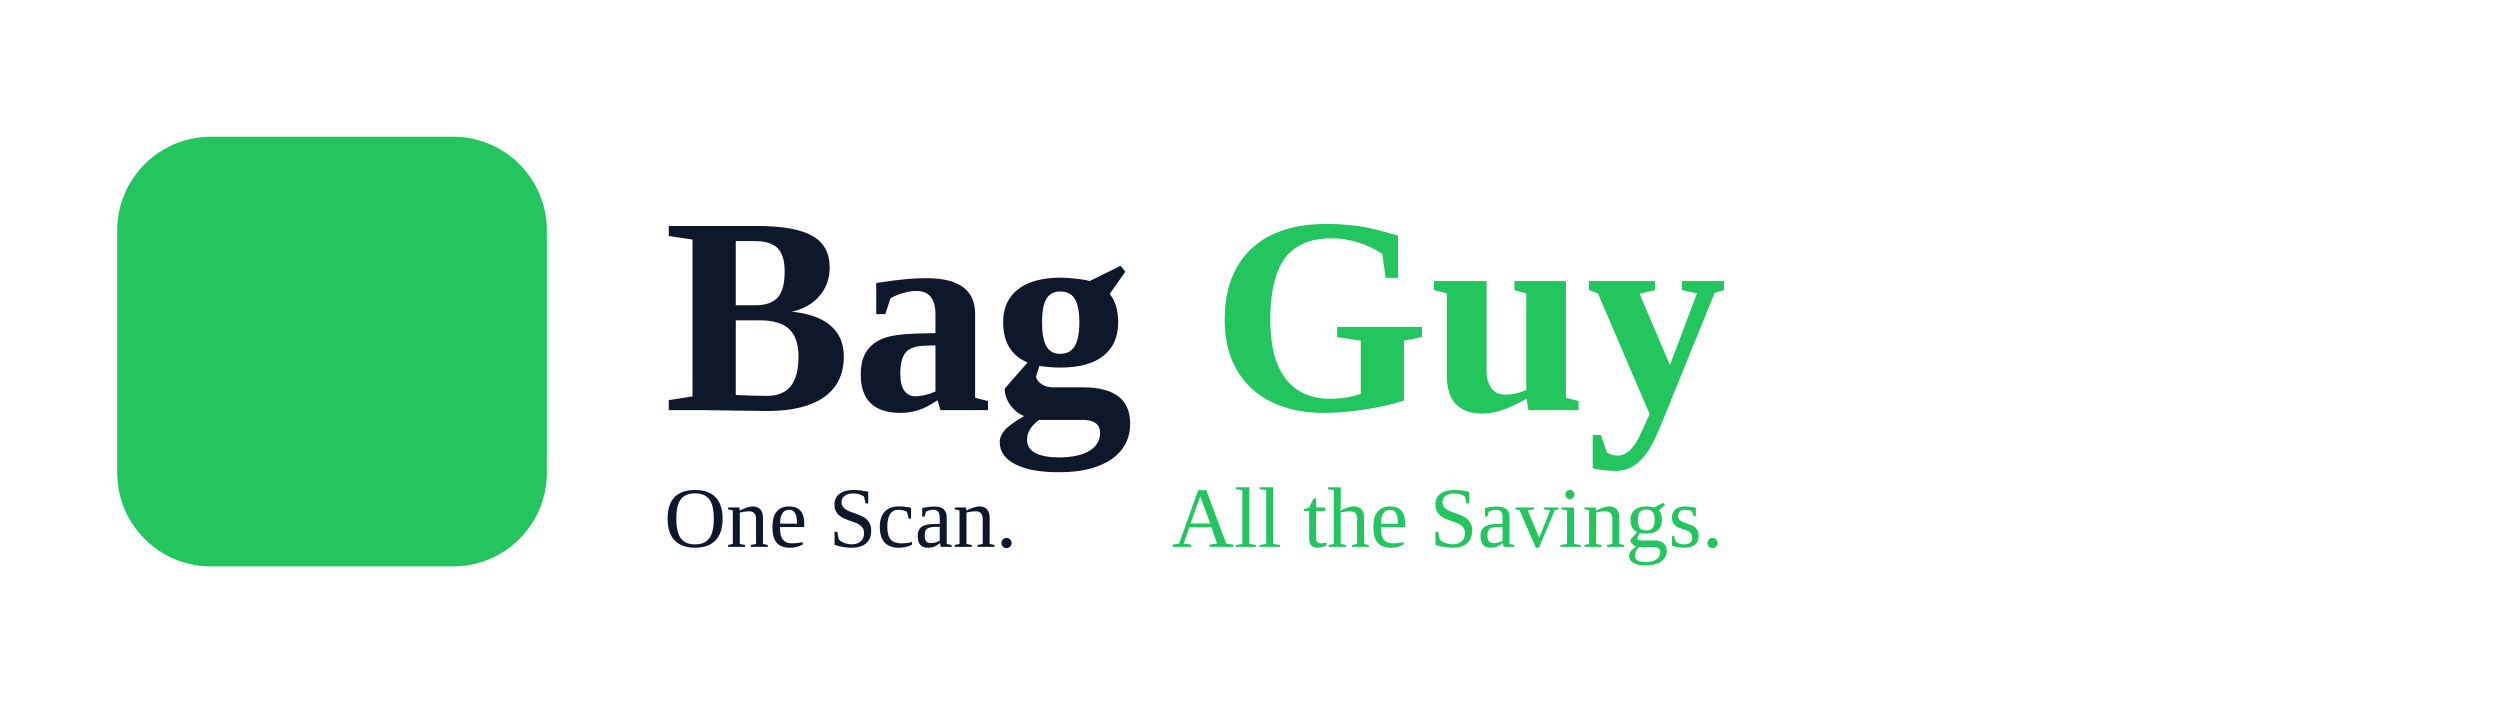
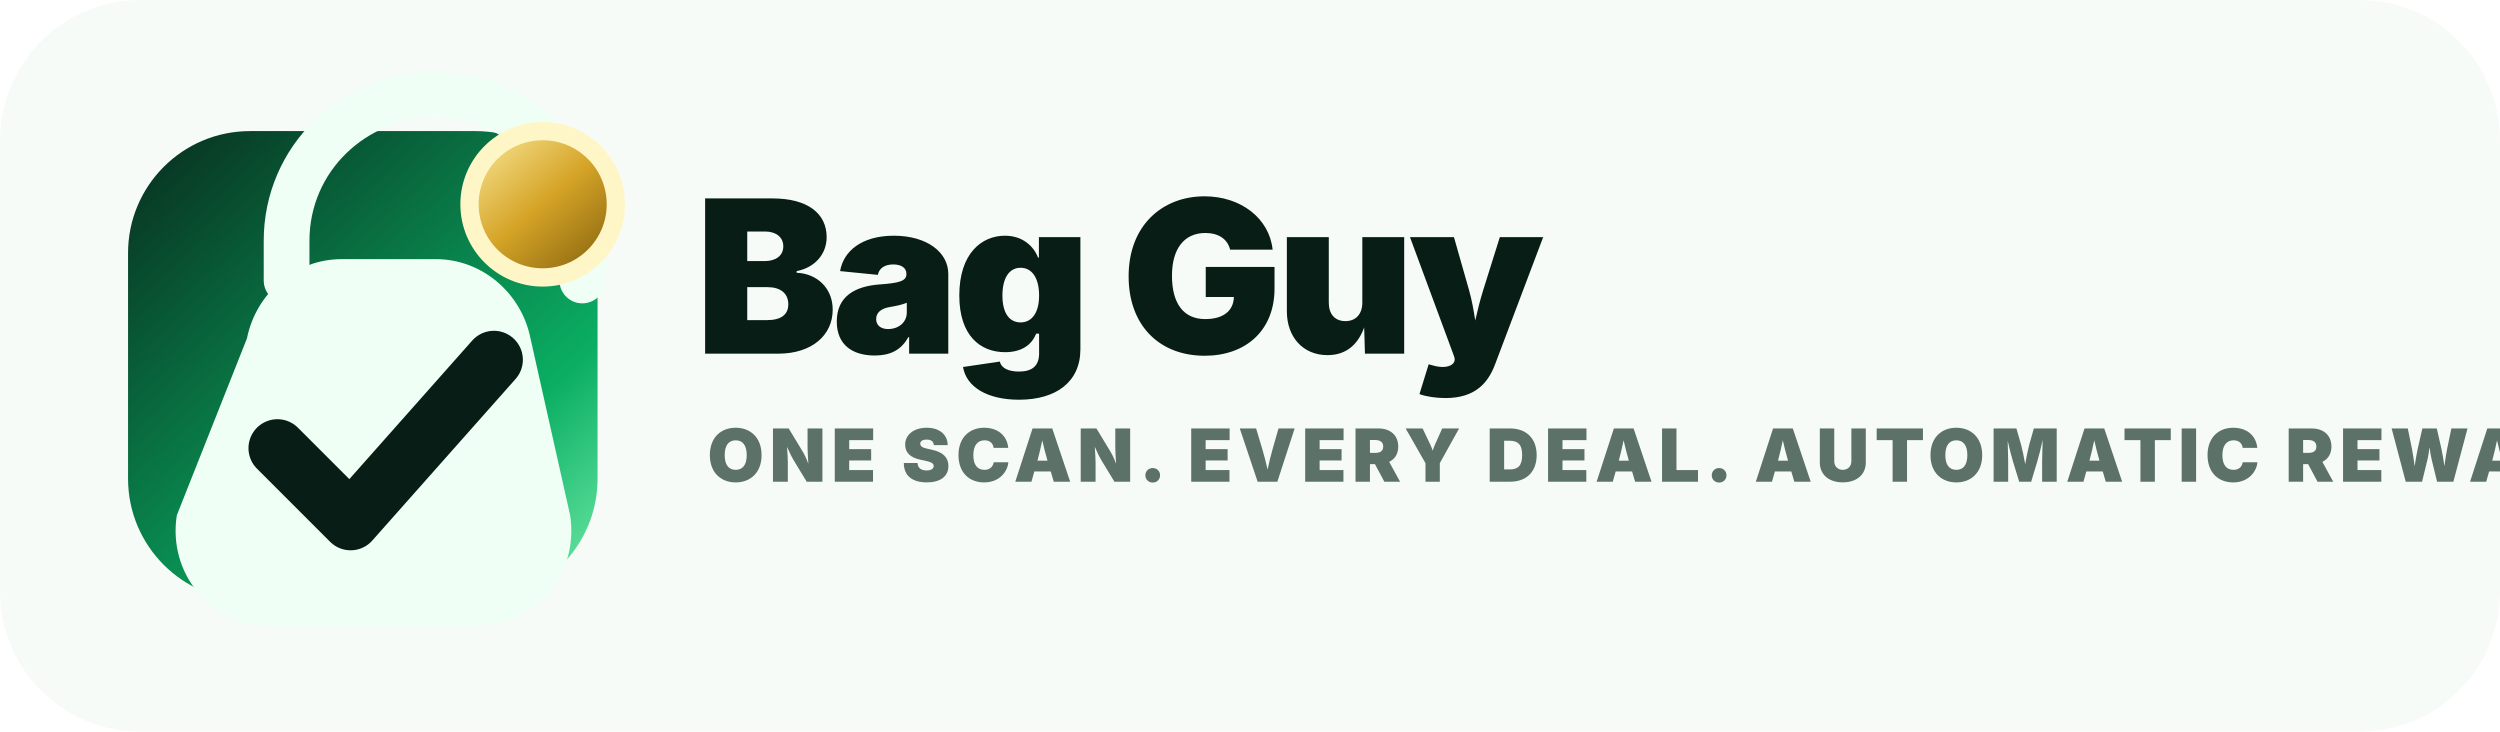
- <svg xmlns="http://www.w3.org/2000/svg" width="640" height="180" viewBox="0 0 640 180">
-   <rect x="30" y="35" width="110" height="110" rx="24" fill="#22C55E" />
-   <text x="170" y="105" font-size="72" font-weight="800" fill="#0F172A">Bag</text>
-   <text x="310" y="105" font-size="72" font-weight="800" fill="#22C55E">Guy</text>
-   <text x="170" y="140" font-size="22" fill="#0F172A">One Scan.</text>
-   <text x="300" y="140" font-size="22" fill="#22C55E">All the Savings.</text>
+ <svg xmlns="http://www.w3.org/2000/svg" width="820" height="240" viewBox="0 0 820 240" fill="none">
+   <defs>
+     <linearGradient id="markBg" x1="32" y1="28" x2="194" y2="206" gradientUnits="userSpaceOnUse">
+       <stop stop-color="#071D15" />
+       <stop offset=".72" stop-color="#0AAE63" />
+       <stop offset="1" stop-color="#7CF2B0" />
+     </linearGradient>
+     <linearGradient id="gold" x1="151" y1="43" x2="192" y2="91" gradientUnits="userSpaceOnUse">
+       <stop stop-color="#FFF1A8" />
+       <stop offset=".56" stop-color="#D5A427" />
+       <stop offset="1" stop-color="#8C6810" />
+     </linearGradient>
+   </defs>
+   <rect width="820" height="240" rx="46" fill="#F7FBF8" />
+   <rect x="42" y="43" width="154" height="154" rx="40" fill="url(#markBg)" />
+   <path d="M81 111C84 96 97 85 112 85H143C158 85 171 96 174 111L187 169C190 188 176 205 157 205H88C69 205 55 188 58 169L81 111Z" fill="#EFFFF6" />
+   <path d="M94 92V79C94 52 116 31 143 31C169 31 191 52 191 79V92" stroke="#EFFFF6" stroke-width="15" stroke-linecap="round" />
+   <path d="M91 147L115 171L162 118" stroke="#071D15" stroke-width="19" stroke-linecap="round" stroke-linejoin="round" />
+   <circle cx="178" cy="67" r="24" fill="url(#gold)" stroke="#FFF6C8" stroke-width="6" />
+   <text x="228" y="116" fill="#071D15" font-family="Inter, Arial, sans-serif" font-size="70" font-weight="950" letter-spacing="-2">Bag Guy</text>
+   <text x="232" y="158" fill="#5C7168" font-family="Inter, Arial, sans-serif" font-size="24" font-weight="850" letter-spacing="1.8">ONE SCAN. EVERY DEAL. AUTOMATIC REWARDS.</text>
</svg>
